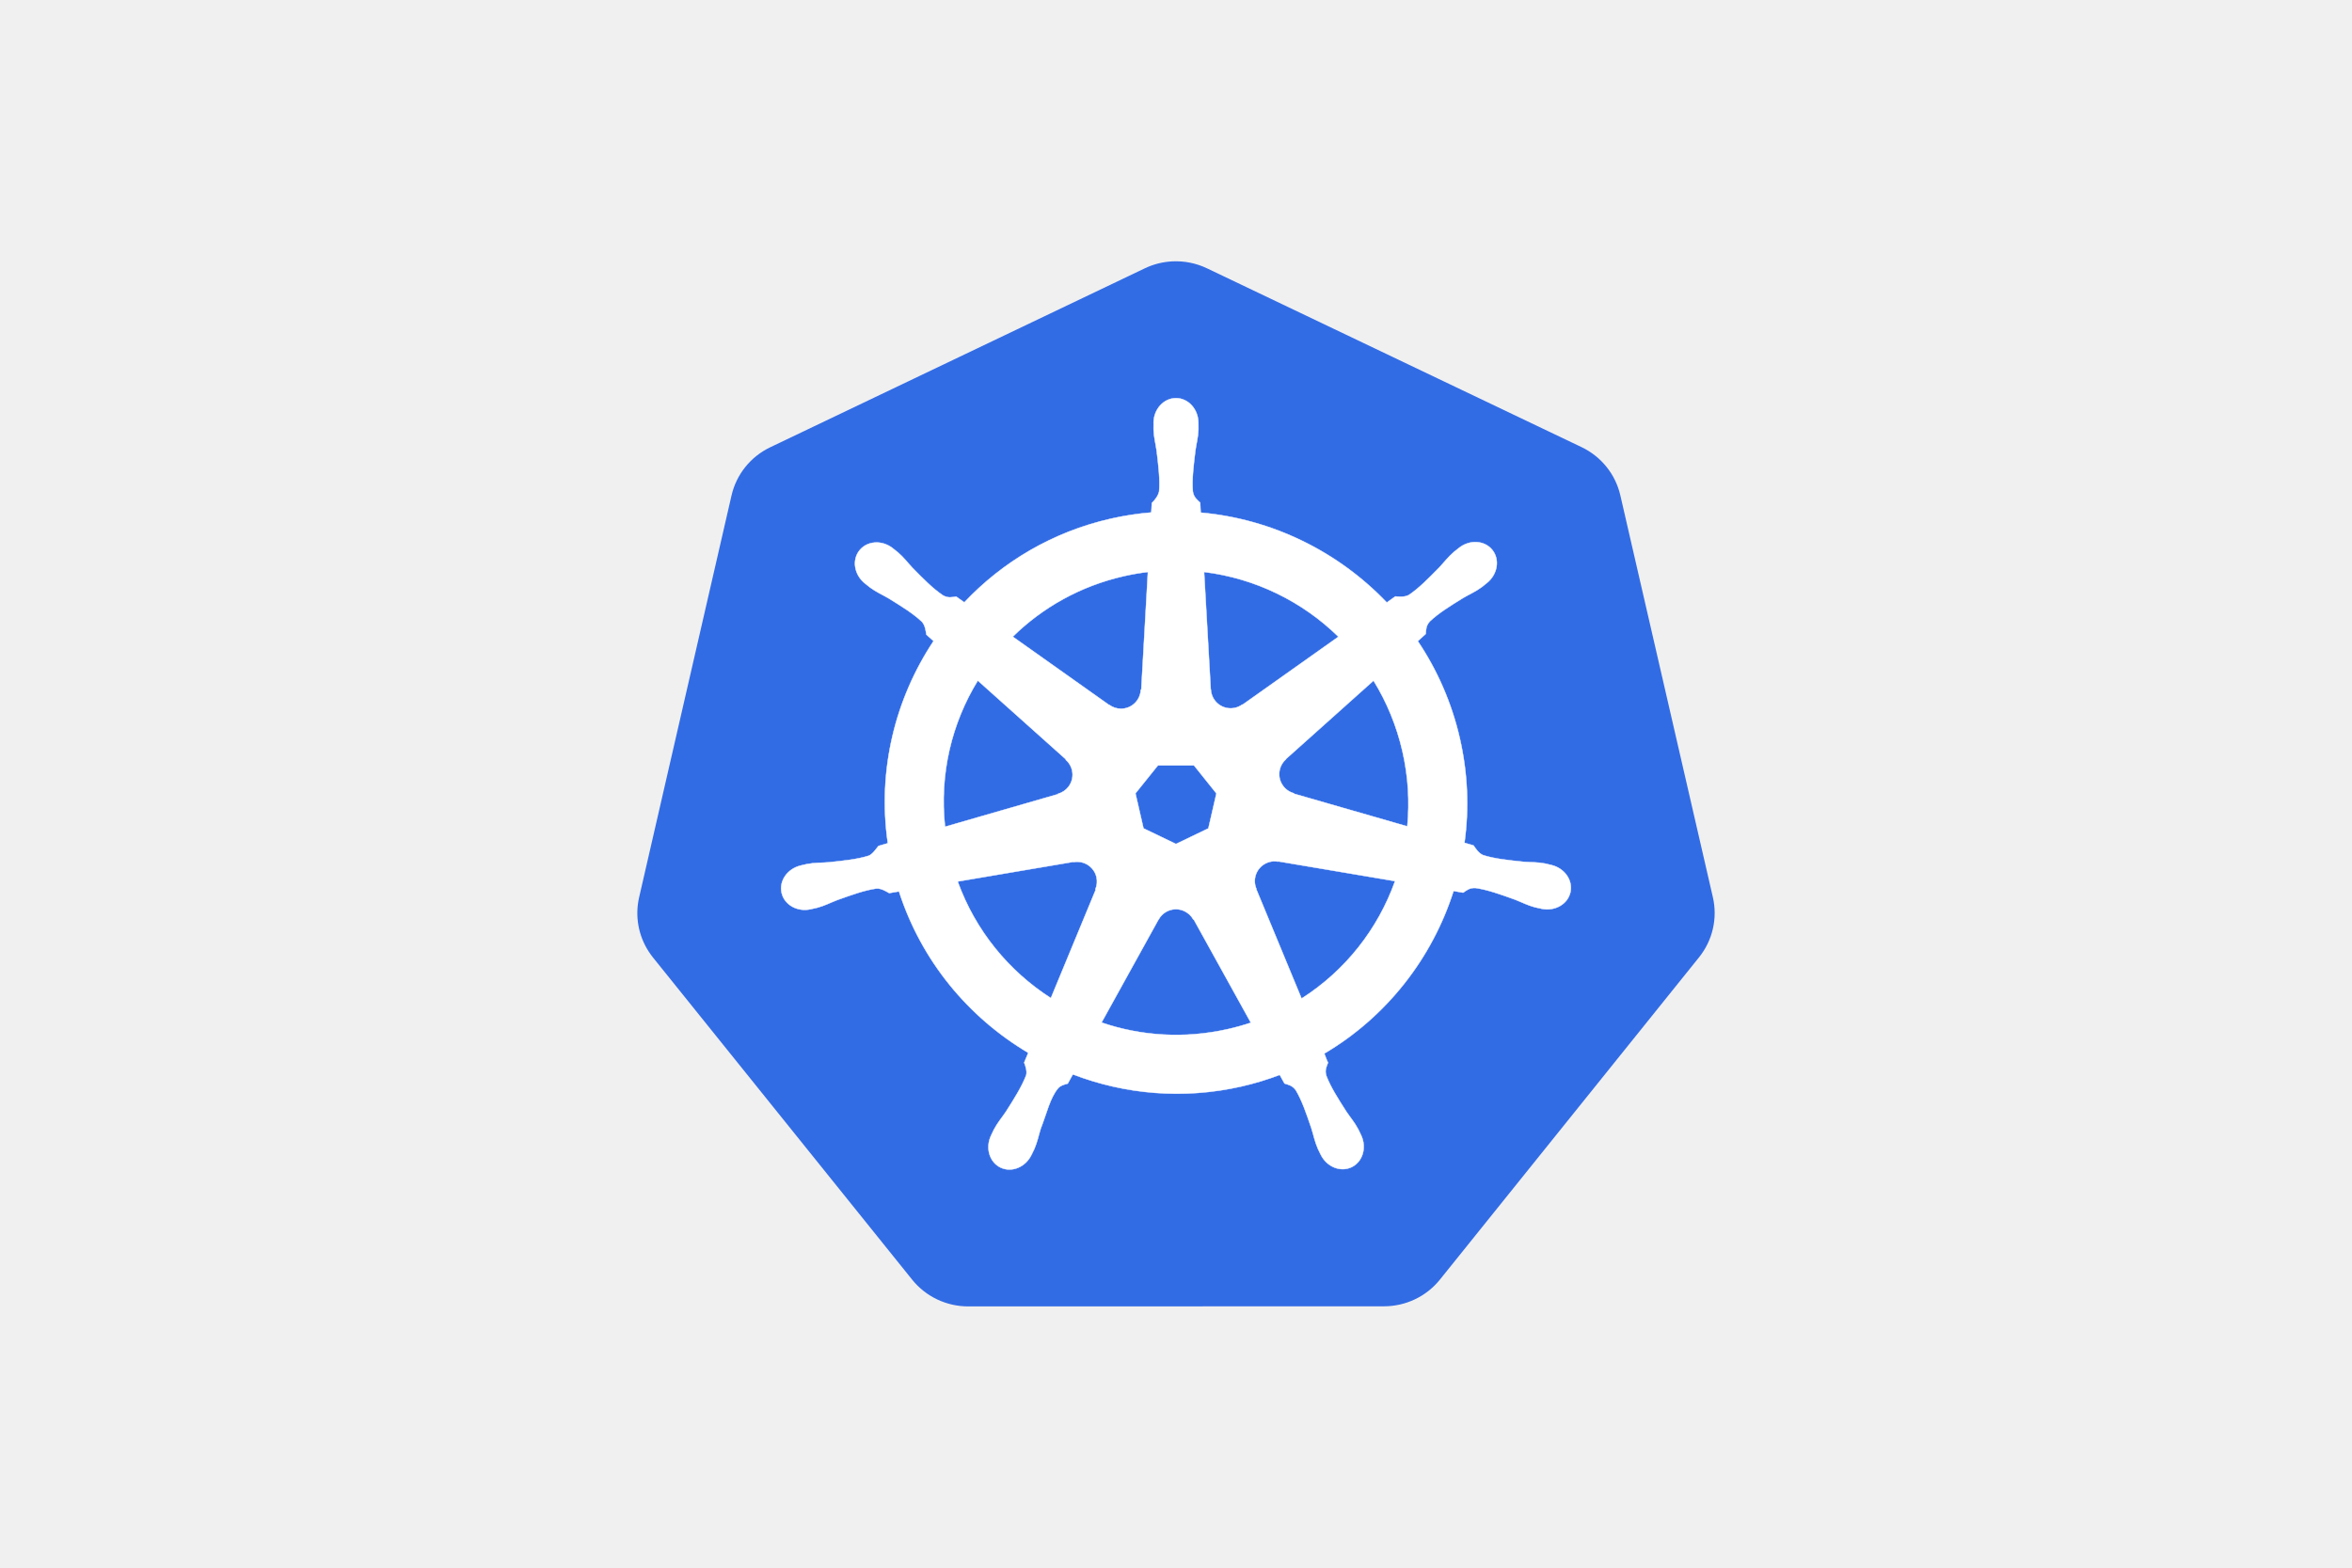
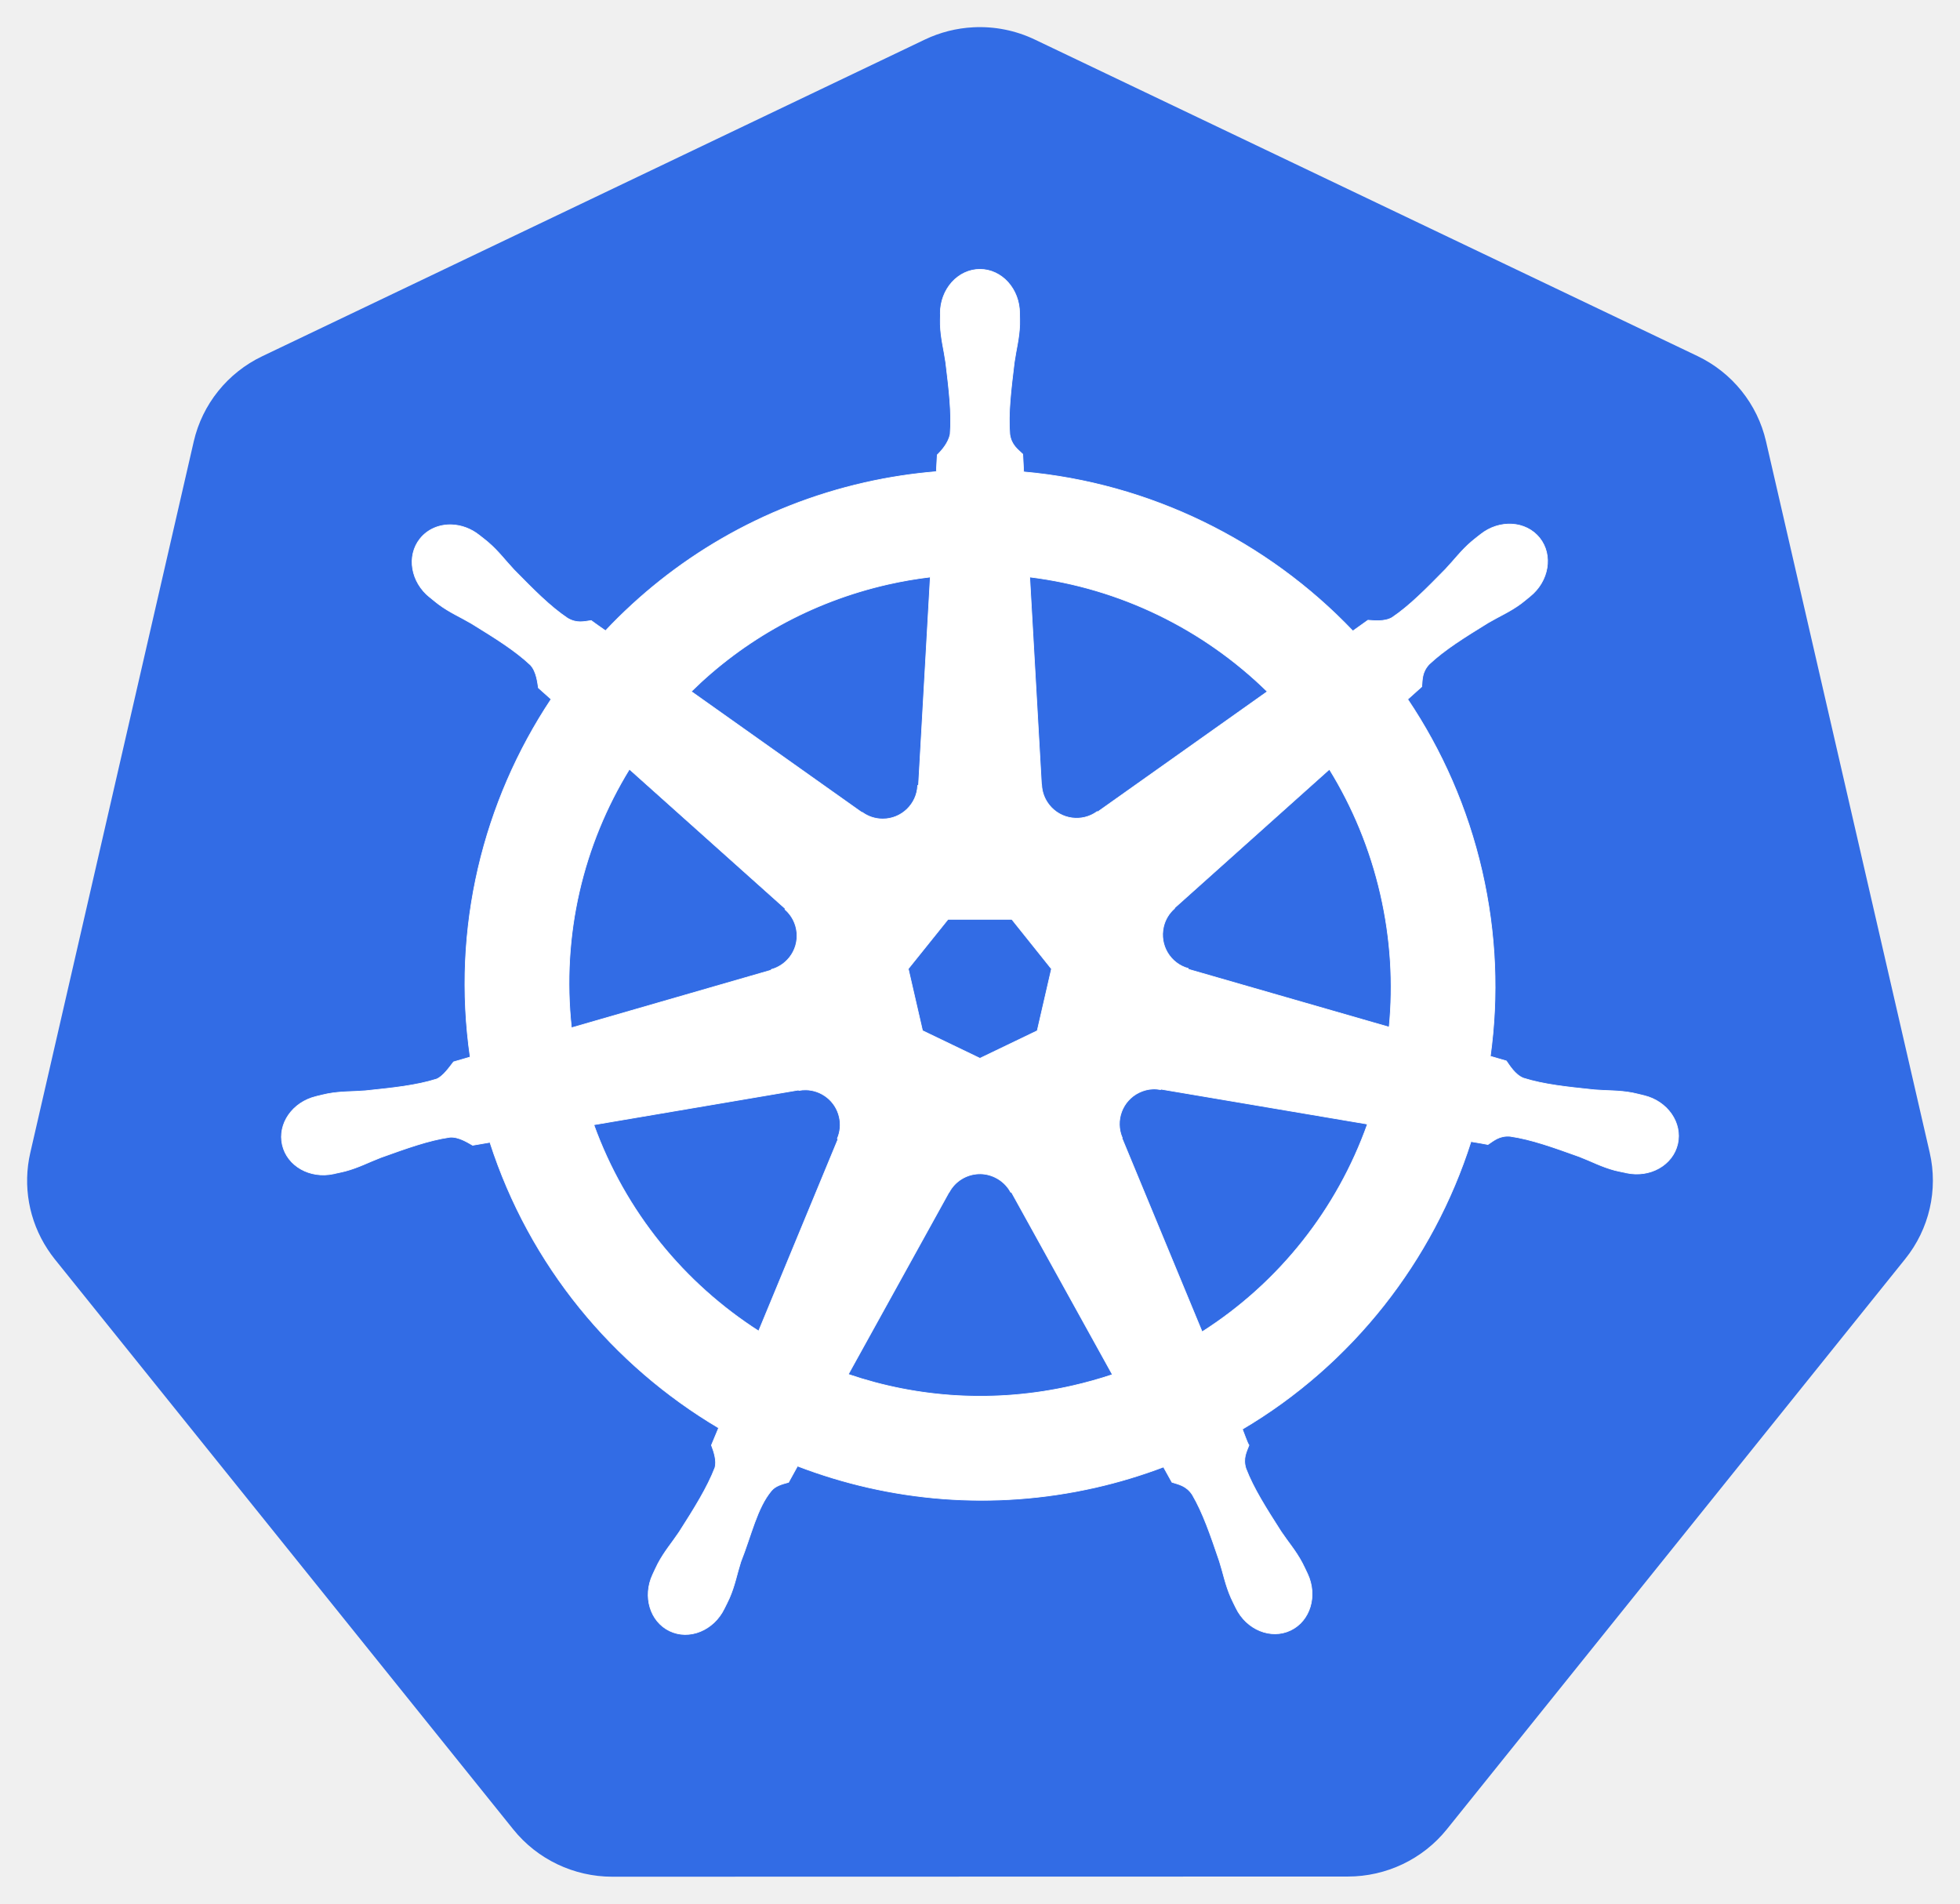
- <svg xmlns="http://www.w3.org/2000/svg" height="800" width="1200" viewBox="-105.427 -170.492 913.7 1022.949">
-   <path d="M348.987.06a46.725 46.342 0 00-17.907 4.531L86.737 121.341a46.725 46.342 0 00-25.282 31.438l-60.28 262.25a46.725 46.342 0 006.343 35.531 46.725 46.342 0 002.656 3.688L179.3 664.528a46.725 46.342 0 0036.531 17.438l271.22-.062a46.725 46.342 0 0036.53-17.406l169.063-210.313a46.725 46.342 0 009.031-39.219L641.3 152.716a46.725 46.342 0 00-25.281-31.437L371.643 4.59A46.725 46.342 0 00348.987.06z" fill="#326ce5" />
-   <path style="line-height:normal;-inkscape-font-specification:Sans;text-indent:0;text-align:start;text-decoration-line:none;text-transform:none;marker:none" d="M351.408 89.307c-8.077.001-14.626 7.276-14.625 16.25 0 .138.028.27.031.406-.012 1.22-.07 2.689-.031 3.75.192 5.176 1.32 9.138 2 13.907 1.23 10.206 2.26 18.667 1.625 26.531-.619 2.965-2.803 5.677-4.75 7.562l-.344 6.188a190.337 190.337 0 00-26.437 4.062c-37.975 8.623-70.67 28.184-95.563 54.594a245.167 245.167 0 01-5.281-3.75c-2.611.353-5.25 1.159-8.688-.844-6.545-4.405-12.506-10.486-19.719-17.812-3.305-3.504-5.698-6.841-9.625-10.219-.891-.767-2.252-1.804-3.25-2.594-3.07-2.447-6.69-3.724-10.187-3.843-4.496-.154-8.824 1.604-11.656 5.156-5.036 6.315-3.423 15.968 3.593 21.562.072.057.147.101.22.157.963.781 2.144 1.783 3.03 2.437 4.167 3.077 7.974 4.652 12.125 7.094 8.747 5.402 15.999 9.88 21.75 15.281 2.246 2.394 2.639 6.613 2.938 8.438l4.687 4.187c-25.093 37.764-36.706 84.41-29.843 131.938l-6.125 1.781c-1.615 2.085-3.896 5.365-6.282 6.344-7.525 2.37-15.994 3.24-26.218 4.312-4.8.4-8.942.161-14.032 1.125-1.12.212-2.68.619-3.906.906l-.125.032c-.067.015-.154.048-.219.062-8.62 2.083-14.157 10.006-12.375 17.813 1.784 7.808 10.204 12.556 18.875 10.687.063-.014.154-.017.22-.031.097-.022.183-.07.28-.094 1.21-.265 2.724-.56 3.782-.843 5.003-1.34 8.627-3.308 13.125-5.032 9.677-3.47 17.691-6.37 25.5-7.5 3.26-.255 6.697 2.012 8.406 2.969l6.375-1.094c14.67 45.483 45.414 82.245 84.344 105.313l-2.657 6.375c.958 2.475 2.014 5.824 1.3 8.27-2.838 7.36-7.7 15.13-13.237 23.792-2.68 4.002-5.425 7.108-7.844 11.688-.579 1.096-1.316 2.78-1.875 3.937-3.759 8.043-1.001 17.305 6.219 20.782 7.266 3.497 16.284-.192 20.187-8.25.006-.012.026-.02.032-.032.004-.009-.004-.022 0-.03.556-1.143 1.343-2.645 1.812-3.72 2.072-4.747 2.762-8.815 4.219-13.406 3.87-9.72 5.996-19.919 11.322-26.274 1.46-1.74 3.837-2.41 6.303-3.07l3.312-6c33.939 13.027 71.927 16.523 109.875 7.907a189.77 189.77 0 0025.094-7.563c.931 1.651 2.661 4.826 3.125 5.625 2.506.815 5.24 1.236 7.469 4.531 3.985 6.81 6.71 14.865 10.031 24.594 1.458 4.591 2.178 8.66 4.25 13.406.472 1.082 1.256 2.605 1.813 3.75 3.894 8.085 12.942 11.787 20.218 8.282 7.22-3.478 9.98-12.74 6.22-20.782-.56-1.158-1.328-2.841-1.907-3.937-2.42-4.58-5.163-7.655-7.844-11.656-5.537-8.662-10.13-15.858-12.969-23.22-1.187-3.796.2-6.157 1.125-8.624-.553-.635-1.738-4.22-2.437-5.906 40.457-23.889 70.298-62.022 84.312-106.063 1.893.298 5.182.88 6.25 1.094 2.2-1.45 4.222-3.344 8.188-3.031 7.808 1.129 15.823 4.03 25.5 7.5 4.498 1.723 8.122 3.723 13.125 5.062 1.057.283 2.572.547 3.781.813.097.023.183.071.281.093.066.015.157.017.22.032 8.672 1.866 17.093-2.88 18.874-10.688 1.78-7.807-3.754-15.732-12.375-17.812-1.254-.286-3.032-.77-4.25-1-5.089-.964-9.23-.727-14.031-1.125-10.225-1.072-18.694-1.943-26.219-4.313-3.068-1.19-5.25-4.841-6.312-6.344l-5.907-1.718c3.063-22.155 2.237-45.212-3.062-68.282-5.349-23.284-14.8-44.58-27.406-63.343 1.515-1.378 4.376-3.911 5.187-4.657.237-2.624.034-5.375 2.75-8.281 5.751-5.4 13.003-9.879 21.75-15.281 4.152-2.443 7.99-4.017 12.156-7.094.943-.696 2.23-1.798 3.22-2.594 7.014-5.596 8.63-15.248 3.593-21.562-5.037-6.314-14.797-6.91-21.813-1.313-.998.791-2.353 1.823-3.25 2.594-3.926 3.378-6.351 6.714-9.656 10.219-7.212 7.326-13.174 13.438-19.719 17.844-2.836 1.65-6.99 1.08-8.875.968l-5.562 3.969c-31.719-33.26-74.905-54.525-121.406-58.656-.13-1.949-.3-5.471-.344-6.532-1.904-1.821-4.203-3.376-4.781-7.312-.636-7.864.426-16.325 1.656-26.531.68-4.769 1.807-8.73 2-13.907.044-1.176-.026-2.884-.031-4.156-.001-8.974-6.548-16.25-14.625-16.25zm-18.313 113.438l-4.343 76.718-.313.157c-.291 6.863-5.94 12.343-12.875 12.343-2.84 0-5.463-.912-7.594-2.468l-.125.062-62.906-44.594c19.334-19.01 44.063-33.06 72.563-39.53a154.125 154.125 0 0115.593-2.688zm36.657 0c33.273 4.092 64.045 19.159 87.625 42.25l-62.5 44.312-.22-.093c-5.547 4.051-13.363 3.046-17.687-2.375a12.807 12.807 0 01-2.812-7.47l-.063-.03zM222.127 273.62l57.437 51.375-.062.312c5.184 4.507 5.948 12.328 1.625 17.75a12.892 12.892 0 01-6.688 4.406l-.062.25-73.625 21.25c-3.748-34.265 4.328-67.573 21.375-95.343zm258.156.03c8.534 13.833 14.996 29.283 18.844 46.032 3.8 16.548 4.754 33.067 3.187 49.031l-74-21.312-.062-.313c-6.627-1.81-10.7-8.551-9.157-15.312a12.786 12.786 0 014.094-6.844l-.031-.156 57.125-51.125zm-140.656 55.313h23.53l14.626 18.282-5.25 22.812-21.125 10.156-21.188-10.187-5.25-22.813zm75.437 62.563c1-.05 1.996.04 2.969.219l.125-.157 76.156 12.875c-11.145 31.314-32.473 58.44-60.969 76.594l-29.562-71.406.093-.125c-2.715-6.31.002-13.71 6.25-16.719 1.6-.77 3.271-1.197 4.938-1.281zm-127.906.312c5.811.082 11.024 4.116 12.375 10.032.632 2.77.324 5.513-.719 7.937l.219.281-29.25 70.688c-27.347-17.549-49.13-43.824-60.781-76.063l75.5-12.812.125.156c.844-.155 1.7-.23 2.53-.219zm63.781 30.97a12.764 12.764 0 016.031 1.28c2.56 1.233 4.537 3.174 5.782 5.5h.28l37.22 67.25a154.256 154.256 0 01-14.875 4.157c-28.465 6.463-56.84 4.504-82.532-4.25l37.125-67.125h.063a12.91 12.91 0 0110.906-6.813z" color="#000" font-weight="400" font-family="Sans" overflow="visible" fill="#fff" stroke="#fff" stroke-width=".25" />
+ <svg xmlns="http://www.w3.org/2000/svg" width="722.846" height="701.966" id="svg2" version="1.1">
+   <defs id="defs4" />
+   <g id="layer1" transform="translate(-6.326094,-174.7524)">
+     <g id="g3052">
+       <path style="fill:#326ce5;fill-opacity:1;stroke:#ffffff;stroke-width:0;stroke-miterlimit:4;stroke-opacity:1;stroke-dasharray:none" d="m 365.312,184.812 a 46.725,46.342 0 0 0 -17.906,4.531 l -244.344,116.75 a 46.725,46.342 0 0 0 -25.281,31.438 L 17.5,599.781 A 46.725,46.342 0 0 0 23.844,635.312 46.725,46.342 0 0 0 26.5,639 l 169.125,210.281 a 46.725,46.342 0 0 0 36.531,17.438 L 503.375,866.656 A 46.725,46.342 0 0 0 539.906,849.25 L 708.969,638.938 A 46.725,46.342 0 0 0 718,599.719 l -60.375,-262.25 a 46.725,46.342 0 0 0 -25.281,-31.438 l -244.375,-116.688 A 46.725,46.342 0 0 0 365.312,184.812 z" id="path3055" />
+       <path id="path3059" d="m 367.734,274.06 c -8.077,8.2e-4 -14.626,7.276 -14.625,16.25 1e-5,0.138 0.028,0.269 0.031,0.406 -0.012,1.219 -0.071,2.688 -0.031,3.75 0.193,5.176 1.321,9.137 2,13.906 1.23,10.207 2.261,18.667 1.625,26.531 -0.619,2.965 -2.803,5.677 -4.75,7.562 l -0.344,6.188 c -8.777,0.727 -17.612,2.059 -26.438,4.062 -37.975,8.622 -70.67,28.183 -95.562,54.594 -1.615,-1.102 -4.441,-3.129 -5.281,-3.75 -2.611,0.353 -5.25,1.158 -8.688,-0.844 -6.545,-4.406 -12.506,-10.487 -19.719,-17.812 -3.305,-3.504 -5.698,-6.841 -9.625,-10.219 -0.892,-0.767 -2.253,-1.805 -3.25,-2.594 -3.07,-2.448 -6.691,-3.724 -10.188,-3.844 -4.496,-0.154 -8.824,1.604 -11.656,5.156 -5.035,6.315 -3.423,15.968 3.594,21.562 0.071,0.057 0.147,0.101 0.219,0.156 0.964,0.782 2.145,1.783 3.031,2.438 4.167,3.077 7.973,4.651 12.125,7.094 8.747,5.402 15.998,9.881 21.75,15.281 2.246,2.394 2.639,6.613 2.938,8.438 l 4.688,4.188 c -25.093,37.764 -36.707,84.409 -29.844,131.938 l -6.125,1.781 c -1.614,2.085 -3.895,5.365 -6.281,6.344 -7.525,2.37 -15.994,3.241 -26.219,4.312 -4.8,0.399 -8.942,0.161 -14.031,1.125 -1.12,0.212 -2.681,0.619 -3.906,0.906 -0.043,0.009 -0.082,0.022 -0.125,0.031 -0.067,0.015 -0.155,0.048 -0.219,0.062 -8.62,2.083 -14.158,10.006 -12.375,17.812 1.783,7.808 10.203,12.557 18.875,10.688 0.063,-0.014 0.153,-0.017 0.219,-0.031 0.098,-0.022 0.184,-0.07 0.281,-0.094 1.209,-0.265 2.724,-0.561 3.781,-0.844 5.003,-1.34 8.627,-3.308 13.125,-5.031 9.677,-3.471 17.692,-6.37 25.5,-7.5 3.261,-0.255 6.697,2.012 8.406,2.969 l 6.375,-1.094 c 14.67,45.483 45.414,82.245 84.344,105.312 l -2.656,6.375 c 0.957,2.475 2.013,5.825 1.3,8.269 -2.839,7.361 -7.701,15.131 -13.238,23.793 -2.681,4.002 -5.425,7.108 -7.844,11.688 -0.579,1.096 -1.316,2.779 -1.875,3.938 -3.759,8.042 -1.002,17.305 6.219,20.781 7.266,3.498 16.284,-0.191 20.188,-8.25 0.006,-0.011 0.026,-0.02 0.031,-0.031 0.004,-0.009 -0.004,-0.022 0,-0.031 0.556,-1.143 1.344,-2.644 1.812,-3.719 2.072,-4.747 2.762,-8.815 4.219,-13.406 3.87,-9.72 5.996,-19.919 11.323,-26.274 1.459,-1.74 3.837,-2.409 6.302,-3.07 l 3.312,-6 c 33.938,13.027 71.927,16.522 109.875,7.906 8.657,-1.966 17.014,-4.509 25.094,-7.562 0.931,1.651 2.661,4.826 3.125,5.625 2.506,0.815 5.24,1.236 7.469,4.531 3.985,6.809 6.711,14.864 10.031,24.594 1.457,4.591 2.178,8.659 4.25,13.406 0.472,1.082 1.256,2.605 1.812,3.75 3.895,8.085 12.942,11.787 20.219,8.281 7.22,-3.478 9.98,-12.74 6.219,-20.781 -0.559,-1.158 -1.327,-2.842 -1.906,-3.938 -2.419,-4.58 -5.163,-7.654 -7.844,-11.656 -5.537,-8.662 -10.13,-15.858 -12.969,-23.219 -1.187,-3.797 0.2,-6.158 1.125,-8.625 -0.554,-0.635 -1.739,-4.22 -2.438,-5.906 40.457,-23.888 70.299,-62.021 84.312,-106.062 1.892,0.297 5.182,0.879 6.25,1.094 2.2,-1.451 4.222,-3.344 8.188,-3.031 7.808,1.129 15.823,4.03 25.5,7.5 4.498,1.723 8.122,3.723 13.125,5.062 1.057,0.283 2.572,0.547 3.781,0.812 0.097,0.024 0.183,0.071 0.281,0.094 0.065,0.015 0.156,0.017 0.219,0.031 8.672,1.867 17.094,-2.879 18.875,-10.688 1.781,-7.807 -3.754,-15.732 -12.375,-17.812 -1.254,-0.285 -3.032,-0.769 -4.25,-1 -5.089,-0.964 -9.231,-0.726 -14.031,-1.125 -10.225,-1.071 -18.694,-1.943 -26.219,-4.312 -3.068,-1.19 -5.251,-4.841 -6.313,-6.344 l -5.906,-1.719 c 3.062,-22.154 2.237,-45.211 -3.062,-68.281 -5.348,-23.285 -14.8,-44.581 -27.406,-63.344 1.515,-1.377 4.376,-3.911 5.188,-4.656 0.237,-2.624 0.033,-5.376 2.75,-8.281 5.751,-5.401 13.003,-9.879 21.75,-15.281 4.152,-2.443 7.99,-4.017 12.156,-7.094 0.942,-0.696 2.229,-1.798 3.219,-2.594 7.015,-5.596 8.631,-15.248 3.594,-21.562 -5.037,-6.314 -14.797,-6.909 -21.812,-1.312 -0.999,0.791 -2.354,1.823 -3.25,2.594 -3.926,3.378 -6.351,6.714 -9.656,10.219 -7.212,7.326 -13.174,13.438 -19.719,17.844 -2.836,1.651 -6.99,1.08 -8.875,0.969 l -5.562,3.969 c -31.719,-33.261 -74.905,-54.525 -121.406,-58.656 -0.13,-1.949 -0.3,-5.471 -0.344,-6.531 -1.904,-1.822 -4.203,-3.377 -4.781,-7.312 -0.636,-7.864 0.426,-16.325 1.656,-26.531 0.679,-4.769 1.807,-8.73 2,-13.906 0.044,-1.177 -0.026,-2.884 -0.031,-4.156 -9.6e-4,-8.974 -6.548,-16.251 -14.625,-16.25 z m -18.312,113.438 -4.344,76.719 -0.312,0.156 c -0.291,6.863 -5.94,12.344 -12.875,12.344 -2.841,0 -5.463,-0.912 -7.594,-2.469 l -0.125,0.062 -62.906,-44.594 c 19.334,-19.011 44.063,-33.06 72.562,-39.531 5.206,-1.182 10.41,-2.059 15.594,-2.688 z m 36.656,0 c 33.273,4.092 64.045,19.159 87.625,42.25 l -62.5,44.312 -0.219,-0.094 c -5.547,4.052 -13.363,3.046 -17.688,-2.375 -1.771,-2.221 -2.701,-4.832 -2.812,-7.469 l -0.062,-0.031 z m -147.625,70.875 57.438,51.375 -0.062,0.312 c 5.184,4.507 5.949,12.328 1.625,17.75 -1.771,2.221 -4.142,3.711 -6.688,4.406 l -0.062,0.25 -73.625,21.25 c -3.747,-34.265 4.329,-67.574 21.375,-95.344 z m 258.156,0.031 c 8.534,13.833 14.997,29.282 18.844,46.031 3.801,16.548 4.755,33.067 3.188,49.031 l -74,-21.312 -0.062,-0.312 c -6.627,-1.811 -10.699,-8.552 -9.156,-15.312 0.632,-2.77 2.102,-5.113 4.094,-6.844 l -0.031,-0.156 57.125,-51.125 z m -140.656,55.312 23.531,0 14.625,18.281 -5.25,22.812 -21.125,10.156 -21.188,-10.188 -5.25,-22.812 z m 75.438,62.562 c 1,-0.051 1.996,0.04 2.969,0.219 l 0.125,-0.156 76.156,12.875 c -11.146,31.313 -32.473,58.44 -60.969,76.594 l -29.562,-71.406 0.094,-0.125 c -2.716,-6.31 0.002,-13.71 6.25,-16.719 1.6,-0.77 3.271,-1.197 4.938,-1.281 z m -127.906,0.312 c 5.812,0.082 11.025,4.115 12.375,10.031 0.632,2.77 0.325,5.514 -0.719,7.938 l 0.219,0.281 -29.25,70.688 c -27.347,-17.549 -49.129,-43.824 -60.781,-76.062 l 75.5,-12.812 0.125,0.156 c 0.845,-0.155 1.701,-0.23 2.531,-0.219 z m 63.781,30.969 c 2.024,-0.074 4.079,0.341 6.031,1.281 2.56,1.233 4.537,3.173 5.781,5.5 l 0.281,0 37.219,67.25 c -4.83,1.619 -9.796,3.003 -14.875,4.156 -28.465,6.463 -56.839,4.505 -82.531,-4.25 l 37.125,-67.125 0.062,0 c 2.228,-4.164 6.452,-6.649 10.906,-6.812 z" style="font-size:medium;font-style:normal;font-variant:normal;font-weight:normal;font-stretch:normal;text-indent:0;text-align:start;text-decoration:none;line-height:normal;letter-spacing:normal;word-spacing:normal;text-transform:none;direction:ltr;block-progression:tb;writing-mode:lr-tb;text-anchor:start;baseline-shift:baseline;color:#000000;fill:#ffffff;fill-opacity:1;stroke:#ffffff;stroke-width:0.25;stroke-miterlimit:4;stroke-opacity:1;stroke-dasharray:none;marker:none;visibility:visible;display:inline;overflow:visible;enable-background:accumulate;font-family:Sans;-inkscape-font-specification:Sans" />
+     </g>
+   </g>
</svg>
